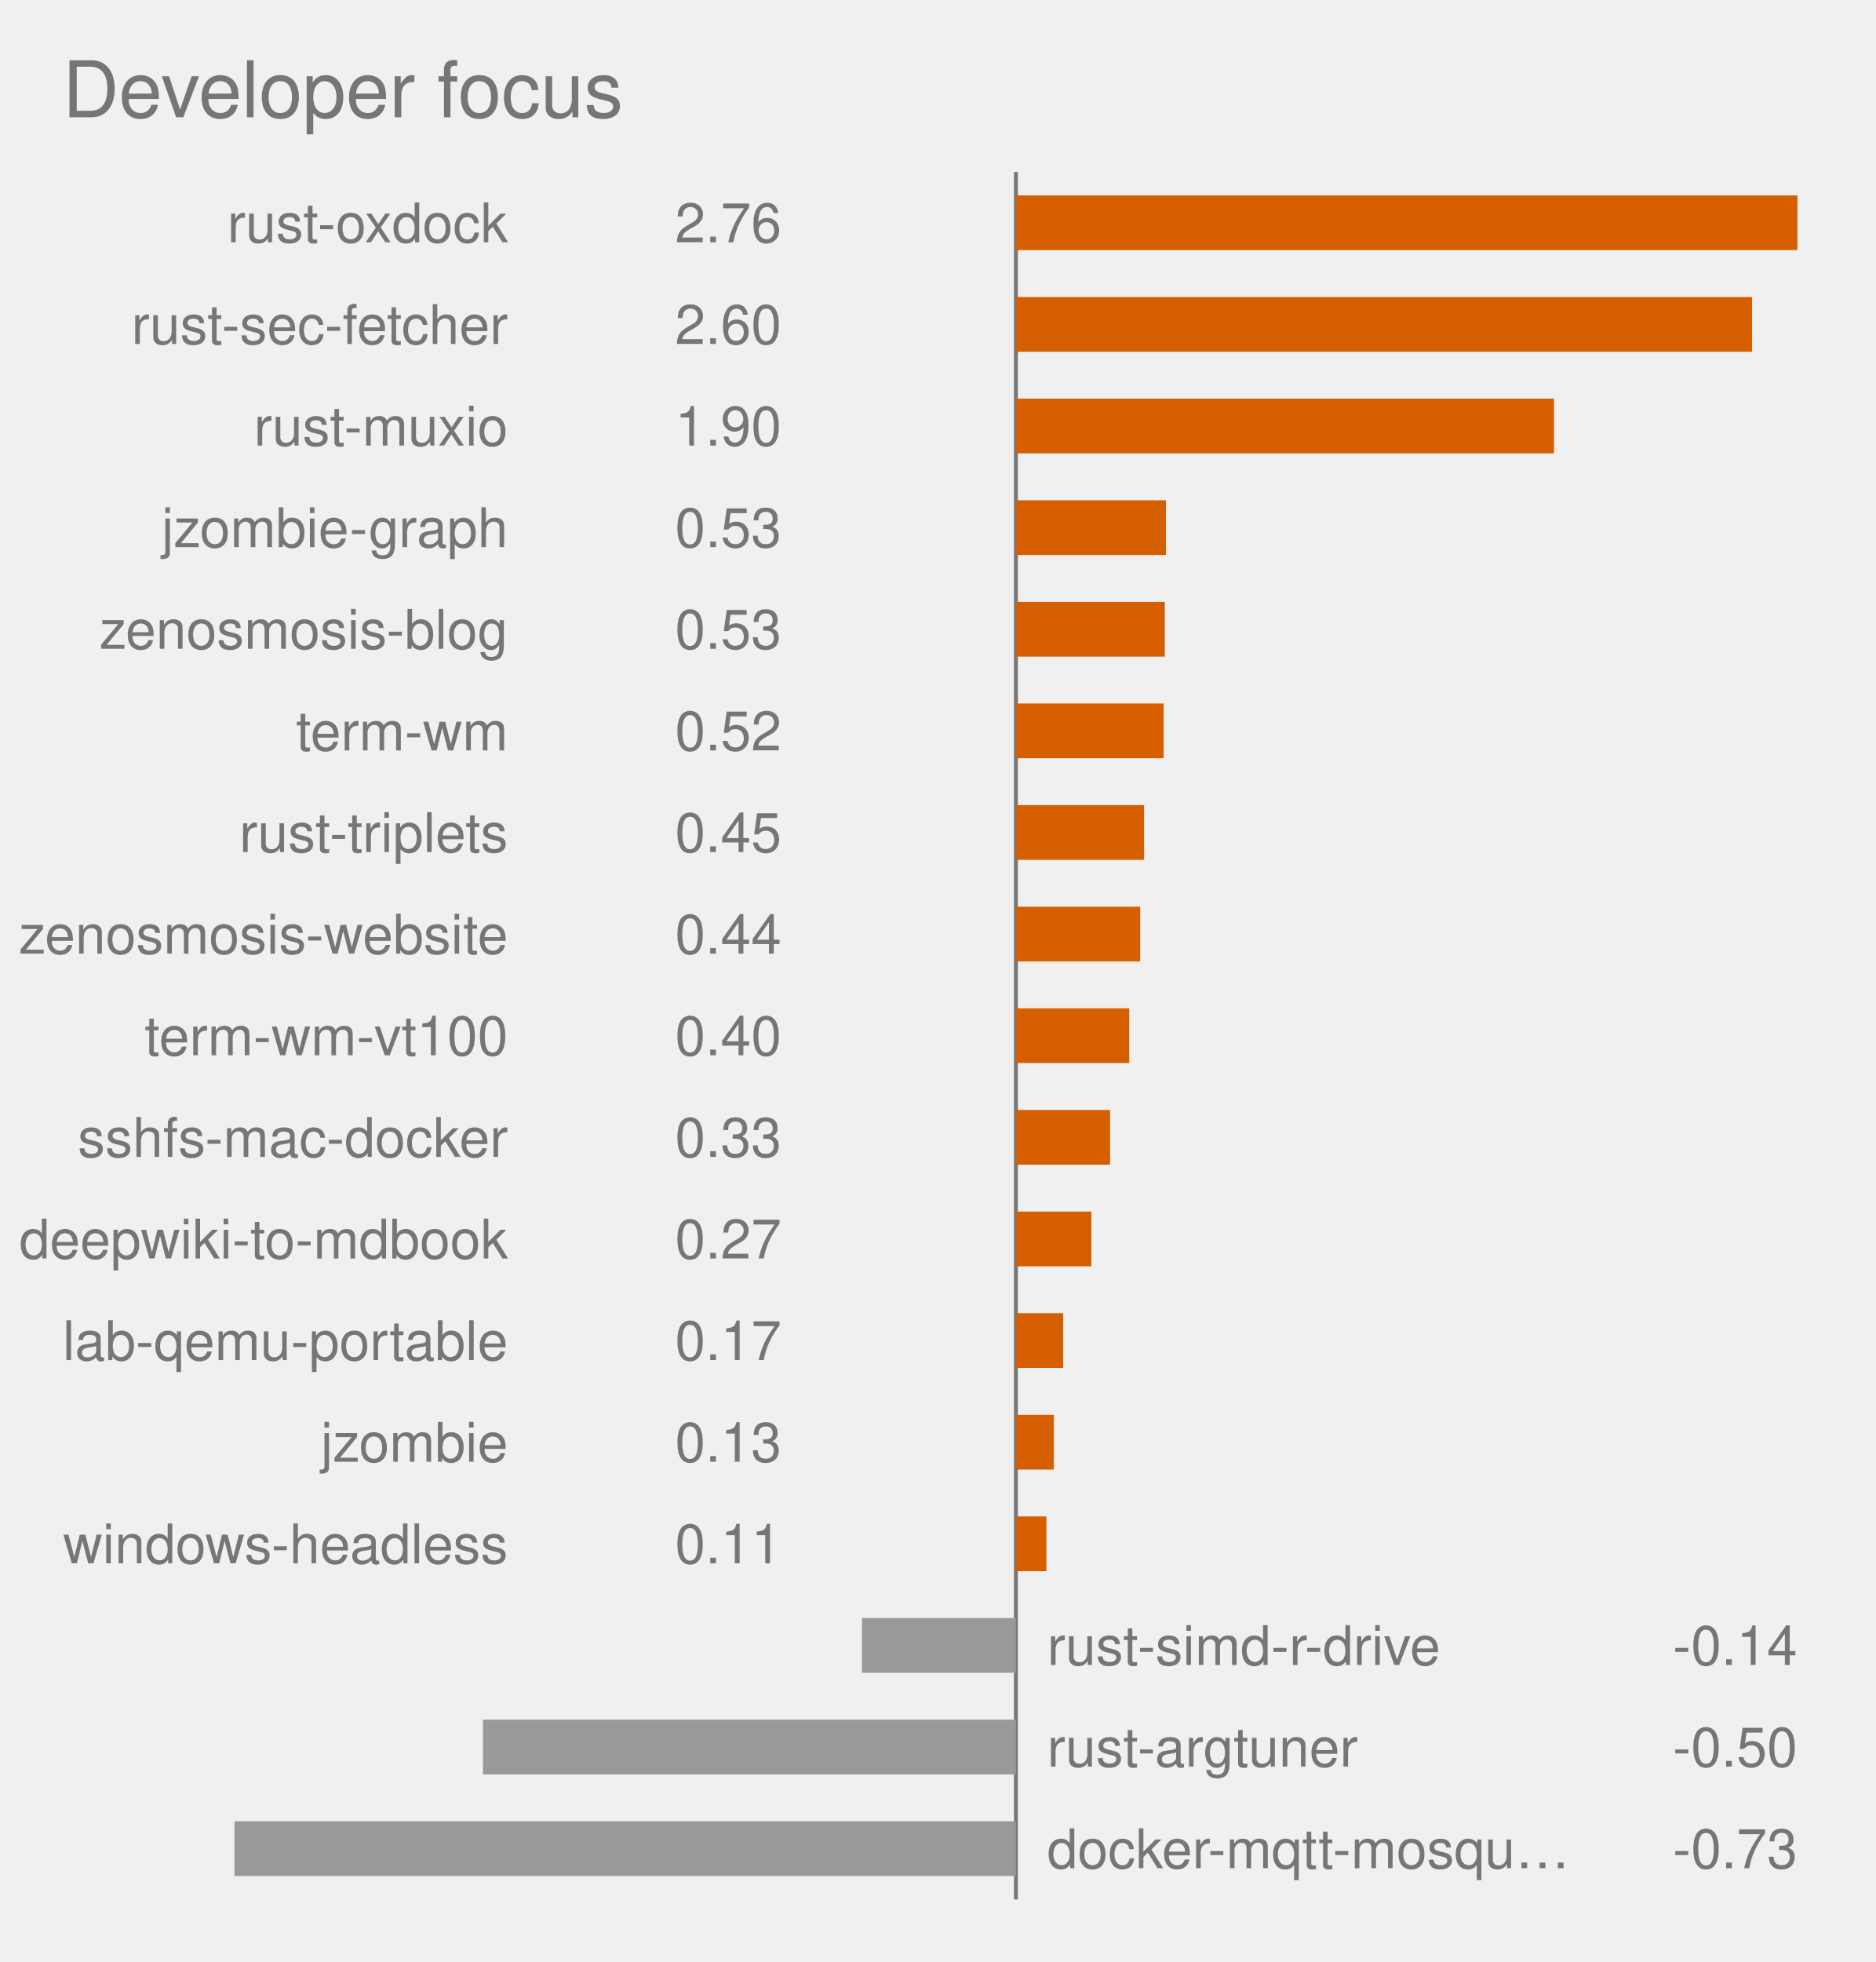
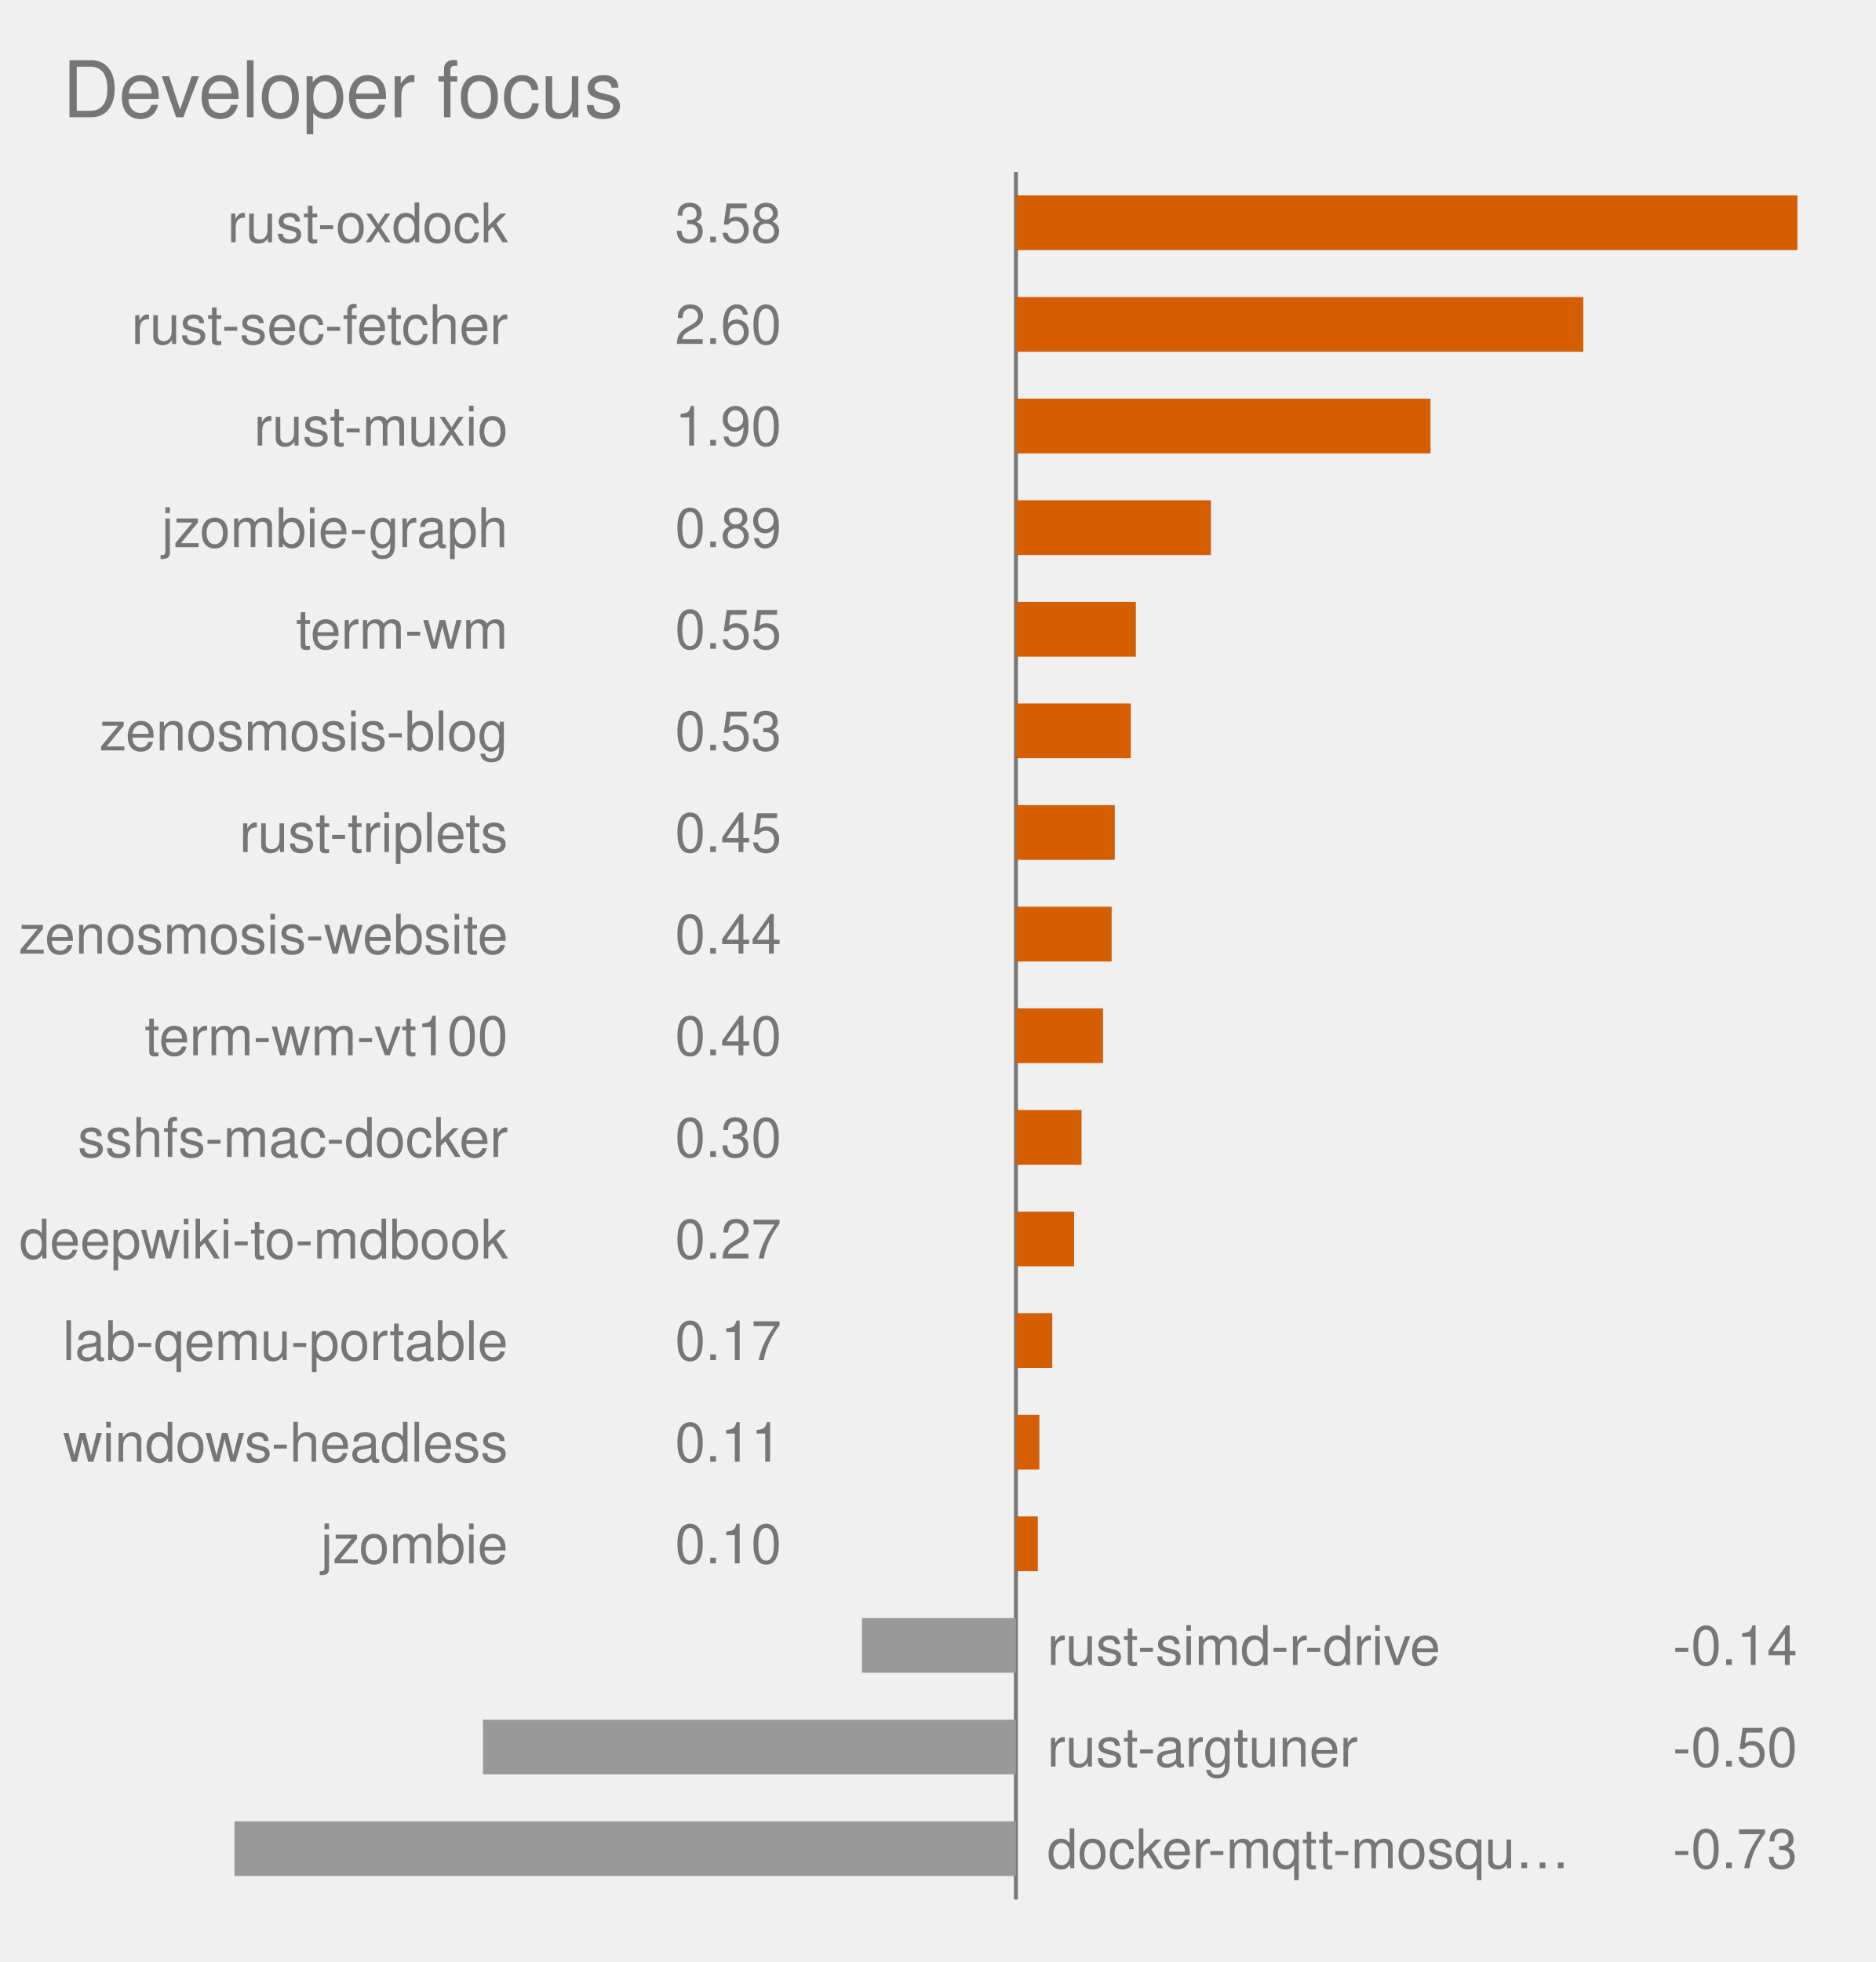
<svg xmlns="http://www.w3.org/2000/svg" viewBox="0 0 480.0 502.0" role="img" font-family="Helvetica, Arial, sans-serif">
  <text x="16" y="30" font-size="20" fill="#767676">Developer focus</text>
  <style>
            .bar {
                stroke: #fff;
                stroke-width: 2;
                rx: 4;
            }
            .lbl {
                fill: #fff;
                font-size: 13px;
                font-weight: 600;
            }
            .sub {
                fill: #fff;
                font-size: 11px;
                opacity: .92;
            }
            .dim {
                fill: #333;
                font-size: 12px;
            }
            .wht {
                fill: #fff;
                font-size: 10px;
                paint-order: stroke;
                stroke: rgba(0, 0, 0, .45);
                stroke-width: 3px;
                stroke-linejoin: round;
            }
            .muted {
                fill: #666;
                font-size: 11px;
            }
            .pulse {
                animation: breathe 2.2s ease-in-out infinite;
            }
            .slow {
                animation-duration: 3.4s;
            }
            @keyframes breathe {
                0%, 100% { opacity: .95; }
                50% { opacity: .62; }
            }
            .halo {
                transform-box: fill-box;
                transform-origin: center;
                animation: halo 2.2s ease-out infinite;
            }
            @keyframes halo {
                0% { opacity: .75; transform: scale(1); }
                100% { opacity: 0; transform: scale(2.4); }
            }
            .card {
                opacity: 0;
                animation: whisk ease-in-out infinite;
                animation-iteration-count: infinite;
            }
            .deck .card#r0 {
                opacity: 1;
            }
            @keyframes whisk {
                0% { opacity: 0; transform: translateX(60px); }
                3% { opacity: 1; transform: translateX(0); }
                10% { opacity: 1; transform: translateX(0); }
                13% { opacity: 0; transform: translateX(-60px); }
                100% { opacity: 0; transform: translateX(-60px); }
            }
            @media (prefers-reduced-motion: reduce) {
                .pulse, .halo, .card { animation: none; }
            }
        </style>
  <line x1="260.0" y1="44.0" x2="260.0" y2="486.0" stroke="#767676" stroke-width="1" />
  <rect x="260.0" y="50.0" width="200.0" height="14" fill="#D55E00" class="pulse" />
  <text x="130.0" y="62.0" text-anchor="end" font-size="14" fill="#767676">rust-oxdock</text>
-   <text x="200.0" y="62.0" text-anchor="end" font-size="14" fill="#767676">2.76</text>
-   <rect x="260.0" y="76.0" width="188.4" height="14" fill="#D55E00" class="pulse" />
+   <text x="200.0" y="62.0" text-anchor="end" font-size="14" fill="#767676">3.58</text>
+   <rect x="260.0" y="76.0" width="145.2" height="14" fill="#D55E00" class="pulse" />
  <text x="130.0" y="88.0" text-anchor="end" font-size="14" fill="#767676">rust-sec-fetcher</text>
  <text x="200.0" y="88.0" text-anchor="end" font-size="14" fill="#767676">2.60</text>
-   <rect x="260.0" y="102.0" width="137.7" height="14" fill="#D55E00" class="pulse" />
+   <rect x="260.0" y="102.0" width="106.1" height="14" fill="#D55E00" class="pulse" />
  <text x="130.0" y="114.0" text-anchor="end" font-size="14" fill="#767676">rust-muxio</text>
  <text x="200.0" y="114.0" text-anchor="end" font-size="14" fill="#767676">1.90</text>
-   <rect x="260.0" y="128.0" width="38.4" height="14" fill="#D55E00" class="pulse slow" />
+   <rect x="260.0" y="128.0" width="49.9" height="14" fill="#D55E00" class="pulse slow" />
  <text x="130.0" y="140.0" text-anchor="end" font-size="14" fill="#767676">jzombie-graph</text>
-   <text x="200.0" y="140.0" text-anchor="end" font-size="14" fill="#767676">0.53</text>
-   <rect x="260.0" y="154.0" width="38.1" height="14" fill="#D55E00" class="pulse slow" />
-   <text x="130.0" y="166.0" text-anchor="end" font-size="14" fill="#767676">zenosmosis-blog</text>
-   <text x="200.0" y="166.0" text-anchor="end" font-size="14" fill="#767676">0.53</text>
-   <rect x="260.0" y="180.0" width="37.8" height="14" fill="#D55E00" class="pulse slow" />
-   <text x="130.0" y="192.0" text-anchor="end" font-size="14" fill="#767676">term-wm</text>
-   <text x="200.0" y="192.0" text-anchor="end" font-size="14" fill="#767676">0.52</text>
-   <rect x="260.0" y="206.0" width="32.8" height="14" fill="#D55E00" class="" />
+   <text x="200.0" y="140.0" text-anchor="end" font-size="14" fill="#767676">0.89</text>
+   <rect x="260.0" y="154.0" width="30.7" height="14" fill="#D55E00" class="pulse slow" />
+   <text x="130.0" y="166.0" text-anchor="end" font-size="14" fill="#767676">term-wm</text>
+   <text x="200.0" y="166.0" text-anchor="end" font-size="14" fill="#767676">0.55</text>
+   <rect x="260.0" y="180.0" width="29.4" height="14" fill="#D55E00" class="pulse slow" />
+   <text x="130.0" y="192.0" text-anchor="end" font-size="14" fill="#767676">zenosmosis-blog</text>
+   <text x="200.0" y="192.0" text-anchor="end" font-size="14" fill="#767676">0.53</text>
+   <rect x="260.0" y="206.0" width="25.3" height="14" fill="#D55E00" class="" />
  <text x="130.0" y="218.0" text-anchor="end" font-size="14" fill="#767676">rust-triplets</text>
  <text x="200.0" y="218.0" text-anchor="end" font-size="14" fill="#767676">0.45</text>
-   <rect x="260.0" y="232.0" width="31.8" height="14" fill="#D55E00" class="" />
+   <rect x="260.0" y="232.0" width="24.5" height="14" fill="#D55E00" class="" />
  <text x="130.0" y="244.0" text-anchor="end" font-size="14" fill="#767676">zenosmosis-website</text>
  <text x="200.0" y="244.0" text-anchor="end" font-size="14" fill="#767676">0.44</text>
-   <rect x="260.0" y="258.0" width="29.0" height="14" fill="#D55E00" class="" />
+   <rect x="260.0" y="258.0" width="22.3" height="14" fill="#D55E00" class="" />
  <text x="130.0" y="270.0" text-anchor="end" font-size="14" fill="#767676">term-wm-vt100</text>
  <text x="200.0" y="270.0" text-anchor="end" font-size="14" fill="#767676">0.40</text>
-   <rect x="260.0" y="284.0" width="24.1" height="14" fill="#D55E00" class="" />
+   <rect x="260.0" y="284.0" width="16.8" height="14" fill="#D55E00" class="" />
  <text x="130.0" y="296.0" text-anchor="end" font-size="14" fill="#767676">sshfs-mac-docker</text>
-   <text x="200.0" y="296.0" text-anchor="end" font-size="14" fill="#767676">0.33</text>
-   <rect x="260.0" y="310.0" width="19.3" height="14" fill="#D55E00" class="" />
+   <text x="200.0" y="296.0" text-anchor="end" font-size="14" fill="#767676">0.30</text>
+   <rect x="260.0" y="310.0" width="14.9" height="14" fill="#D55E00" class="" />
  <text x="130.0" y="322.0" text-anchor="end" font-size="14" fill="#767676">deepwiki-to-mdbook</text>
  <text x="200.0" y="322.0" text-anchor="end" font-size="14" fill="#767676">0.27</text>
-   <rect x="260.0" y="336.0" width="12.1" height="14" fill="#D55E00" class="" />
+   <rect x="260.0" y="336.0" width="9.3" height="14" fill="#D55E00" class="" />
  <text x="130.0" y="348.0" text-anchor="end" font-size="14" fill="#767676">lab-qemu-portable</text>
  <text x="200.0" y="348.0" text-anchor="end" font-size="14" fill="#767676">0.17</text>
-   <rect x="260.0" y="362.0" width="9.7" height="14" fill="#D55E00" class="" />
-   <text x="130.0" y="374.0" text-anchor="end" font-size="14" fill="#767676">jzombie</text>
-   <text x="200.0" y="374.0" text-anchor="end" font-size="14" fill="#767676">0.13</text>
-   <rect x="260.0" y="388.0" width="7.8" height="14" fill="#D55E00" class="" />
-   <text x="130.0" y="400.0" text-anchor="end" font-size="14" fill="#767676">windows-headless</text>
-   <text x="200.0" y="400.0" text-anchor="end" font-size="14" fill="#767676">0.11</text>
+   <rect x="260.0" y="362.0" width="6.0" height="14" fill="#D55E00" class="" />
+   <text x="130.0" y="374.0" text-anchor="end" font-size="14" fill="#767676">windows-headless</text>
+   <text x="200.0" y="374.0" text-anchor="end" font-size="14" fill="#767676">0.11</text>
+   <rect x="260.0" y="388.0" width="5.6" height="14" fill="#D55E00" class="" />
+   <text x="130.0" y="400.0" text-anchor="end" font-size="14" fill="#767676">jzombie</text>
+   <text x="200.0" y="400.0" text-anchor="end" font-size="14" fill="#767676">0.10</text>
  <rect x="220.6" y="414.0" width="39.4" height="14" fill="#999999" class="" />
  <text x="268.0" y="426.0" text-anchor="start" font-size="14" fill="#767676">rust-simd-r-drive</text>
  <text x="460.0" y="426.0" text-anchor="end" font-size="14" fill="#767676">-0.14</text>
  <rect x="123.6" y="440.0" width="136.4" height="14" fill="#999999" class="" />
  <text x="268.0" y="452.0" text-anchor="start" font-size="14" fill="#767676">rust-argtuner</text>
  <text x="460.0" y="452.0" text-anchor="end" font-size="14" fill="#767676">-0.50</text>
  <rect x="60.0" y="466.0" width="200.0" height="14" fill="#999999" class="" />
  <text x="268.0" y="478.0" text-anchor="start" font-size="14" fill="#767676">docker-mqtt-mosqu…</text>
  <text x="460.0" y="478.0" text-anchor="end" font-size="14" fill="#767676">-0.73</text>
</svg>
